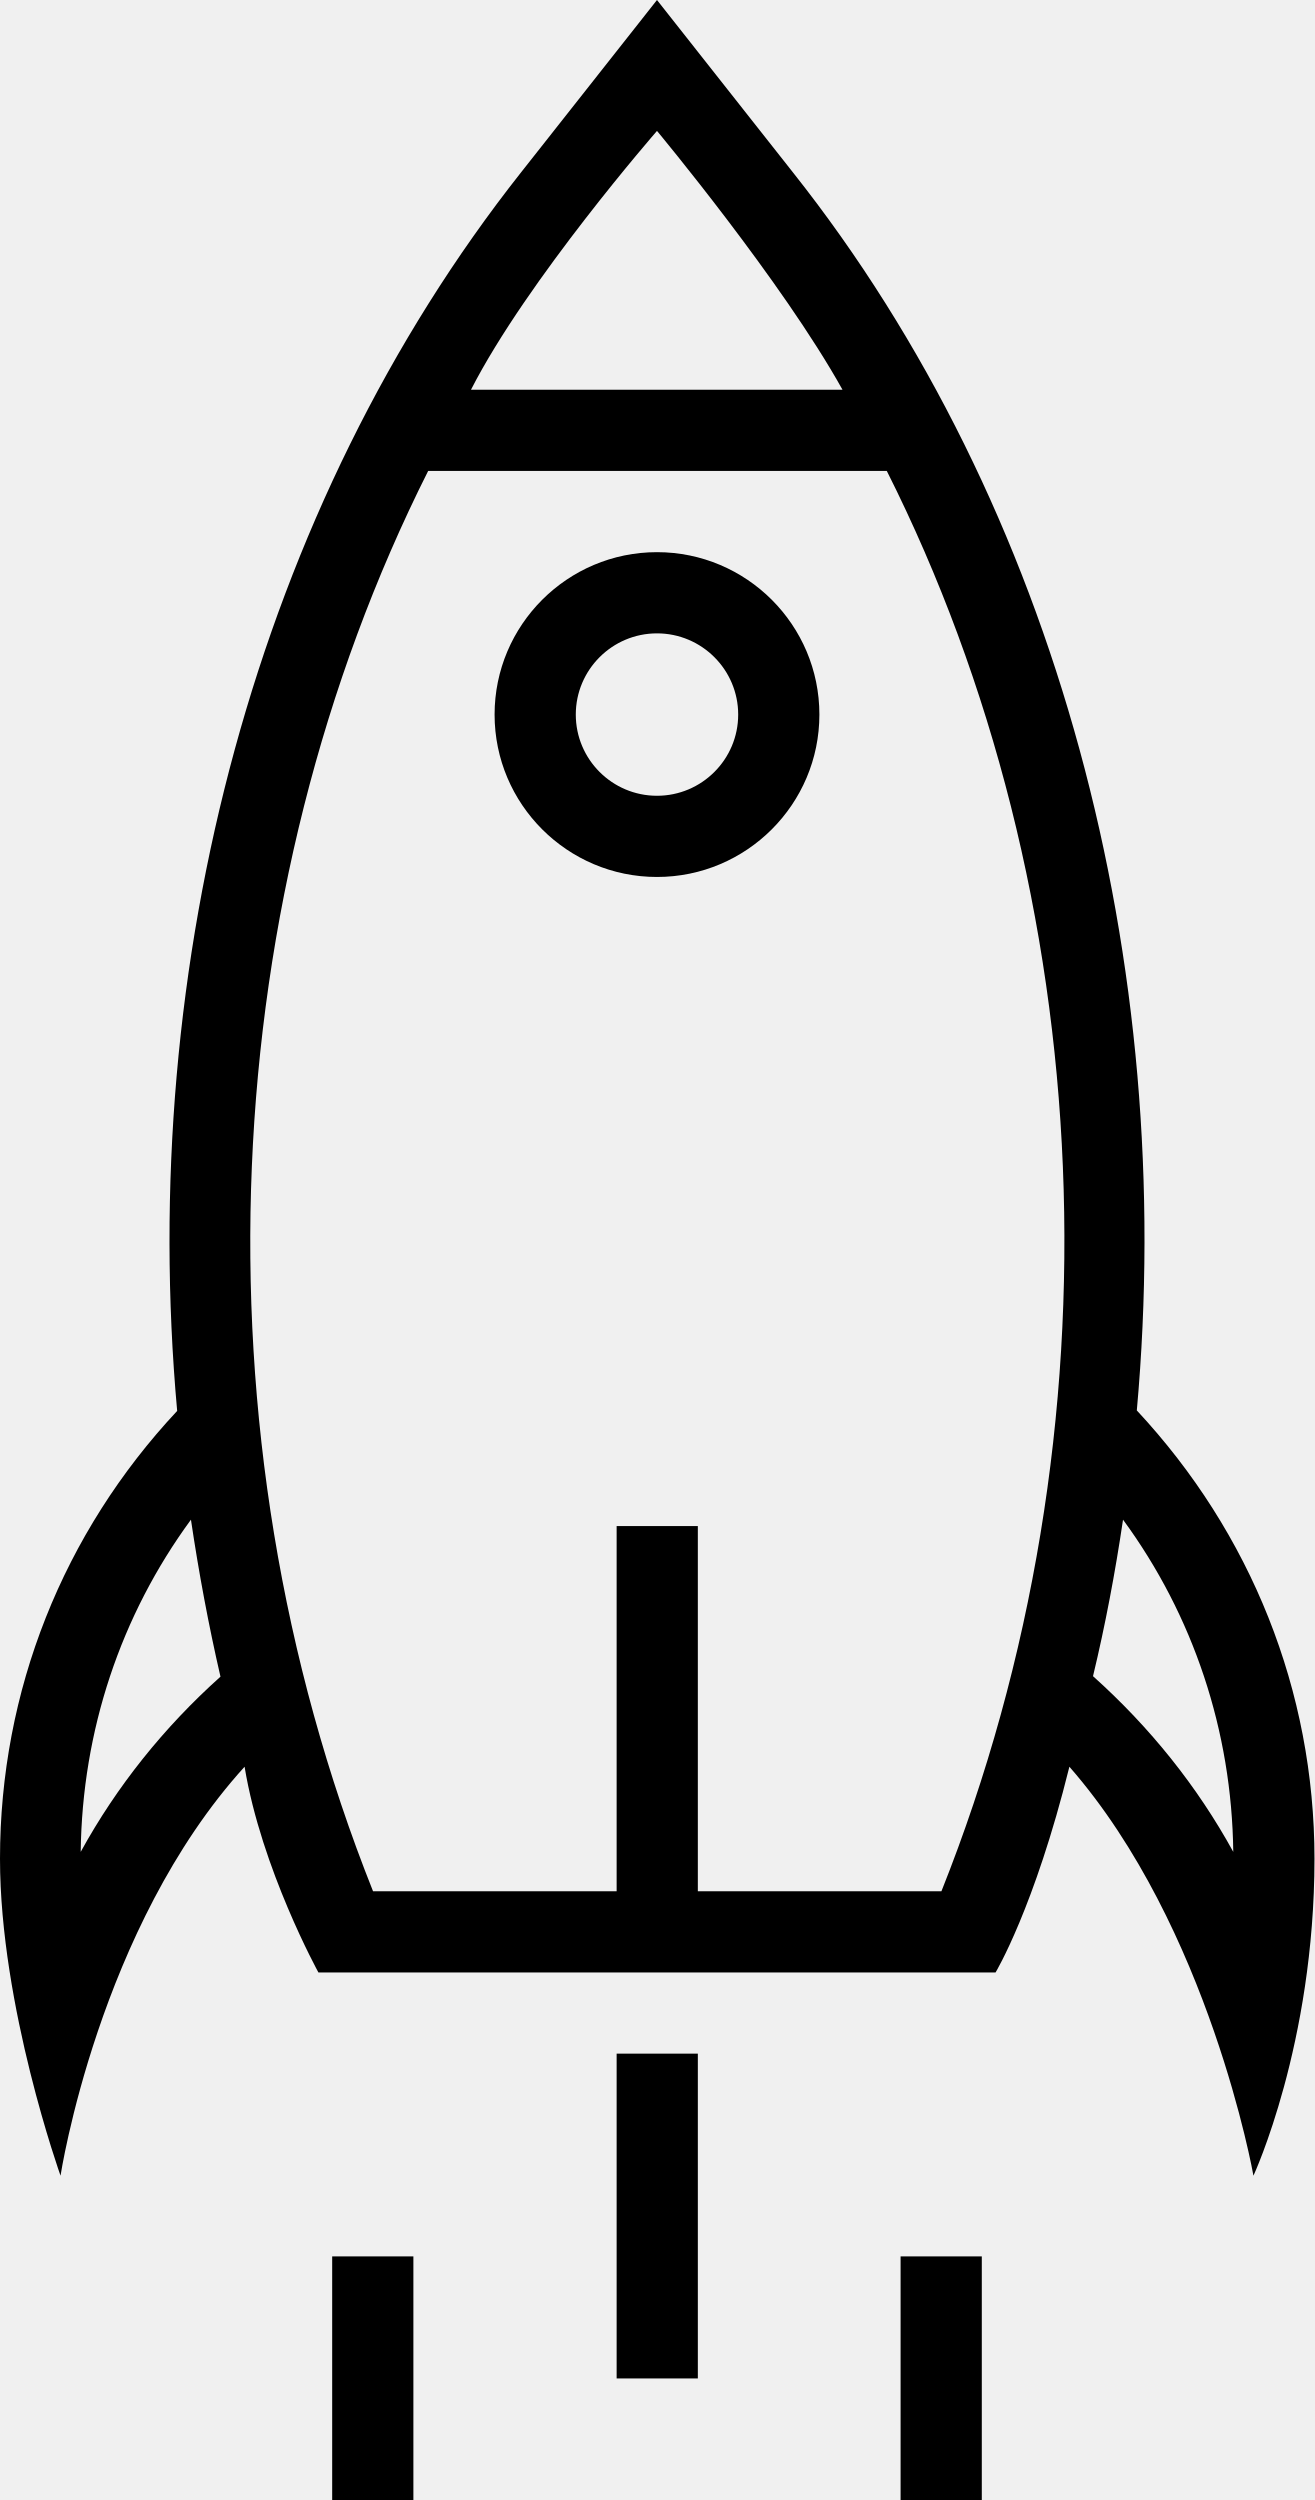
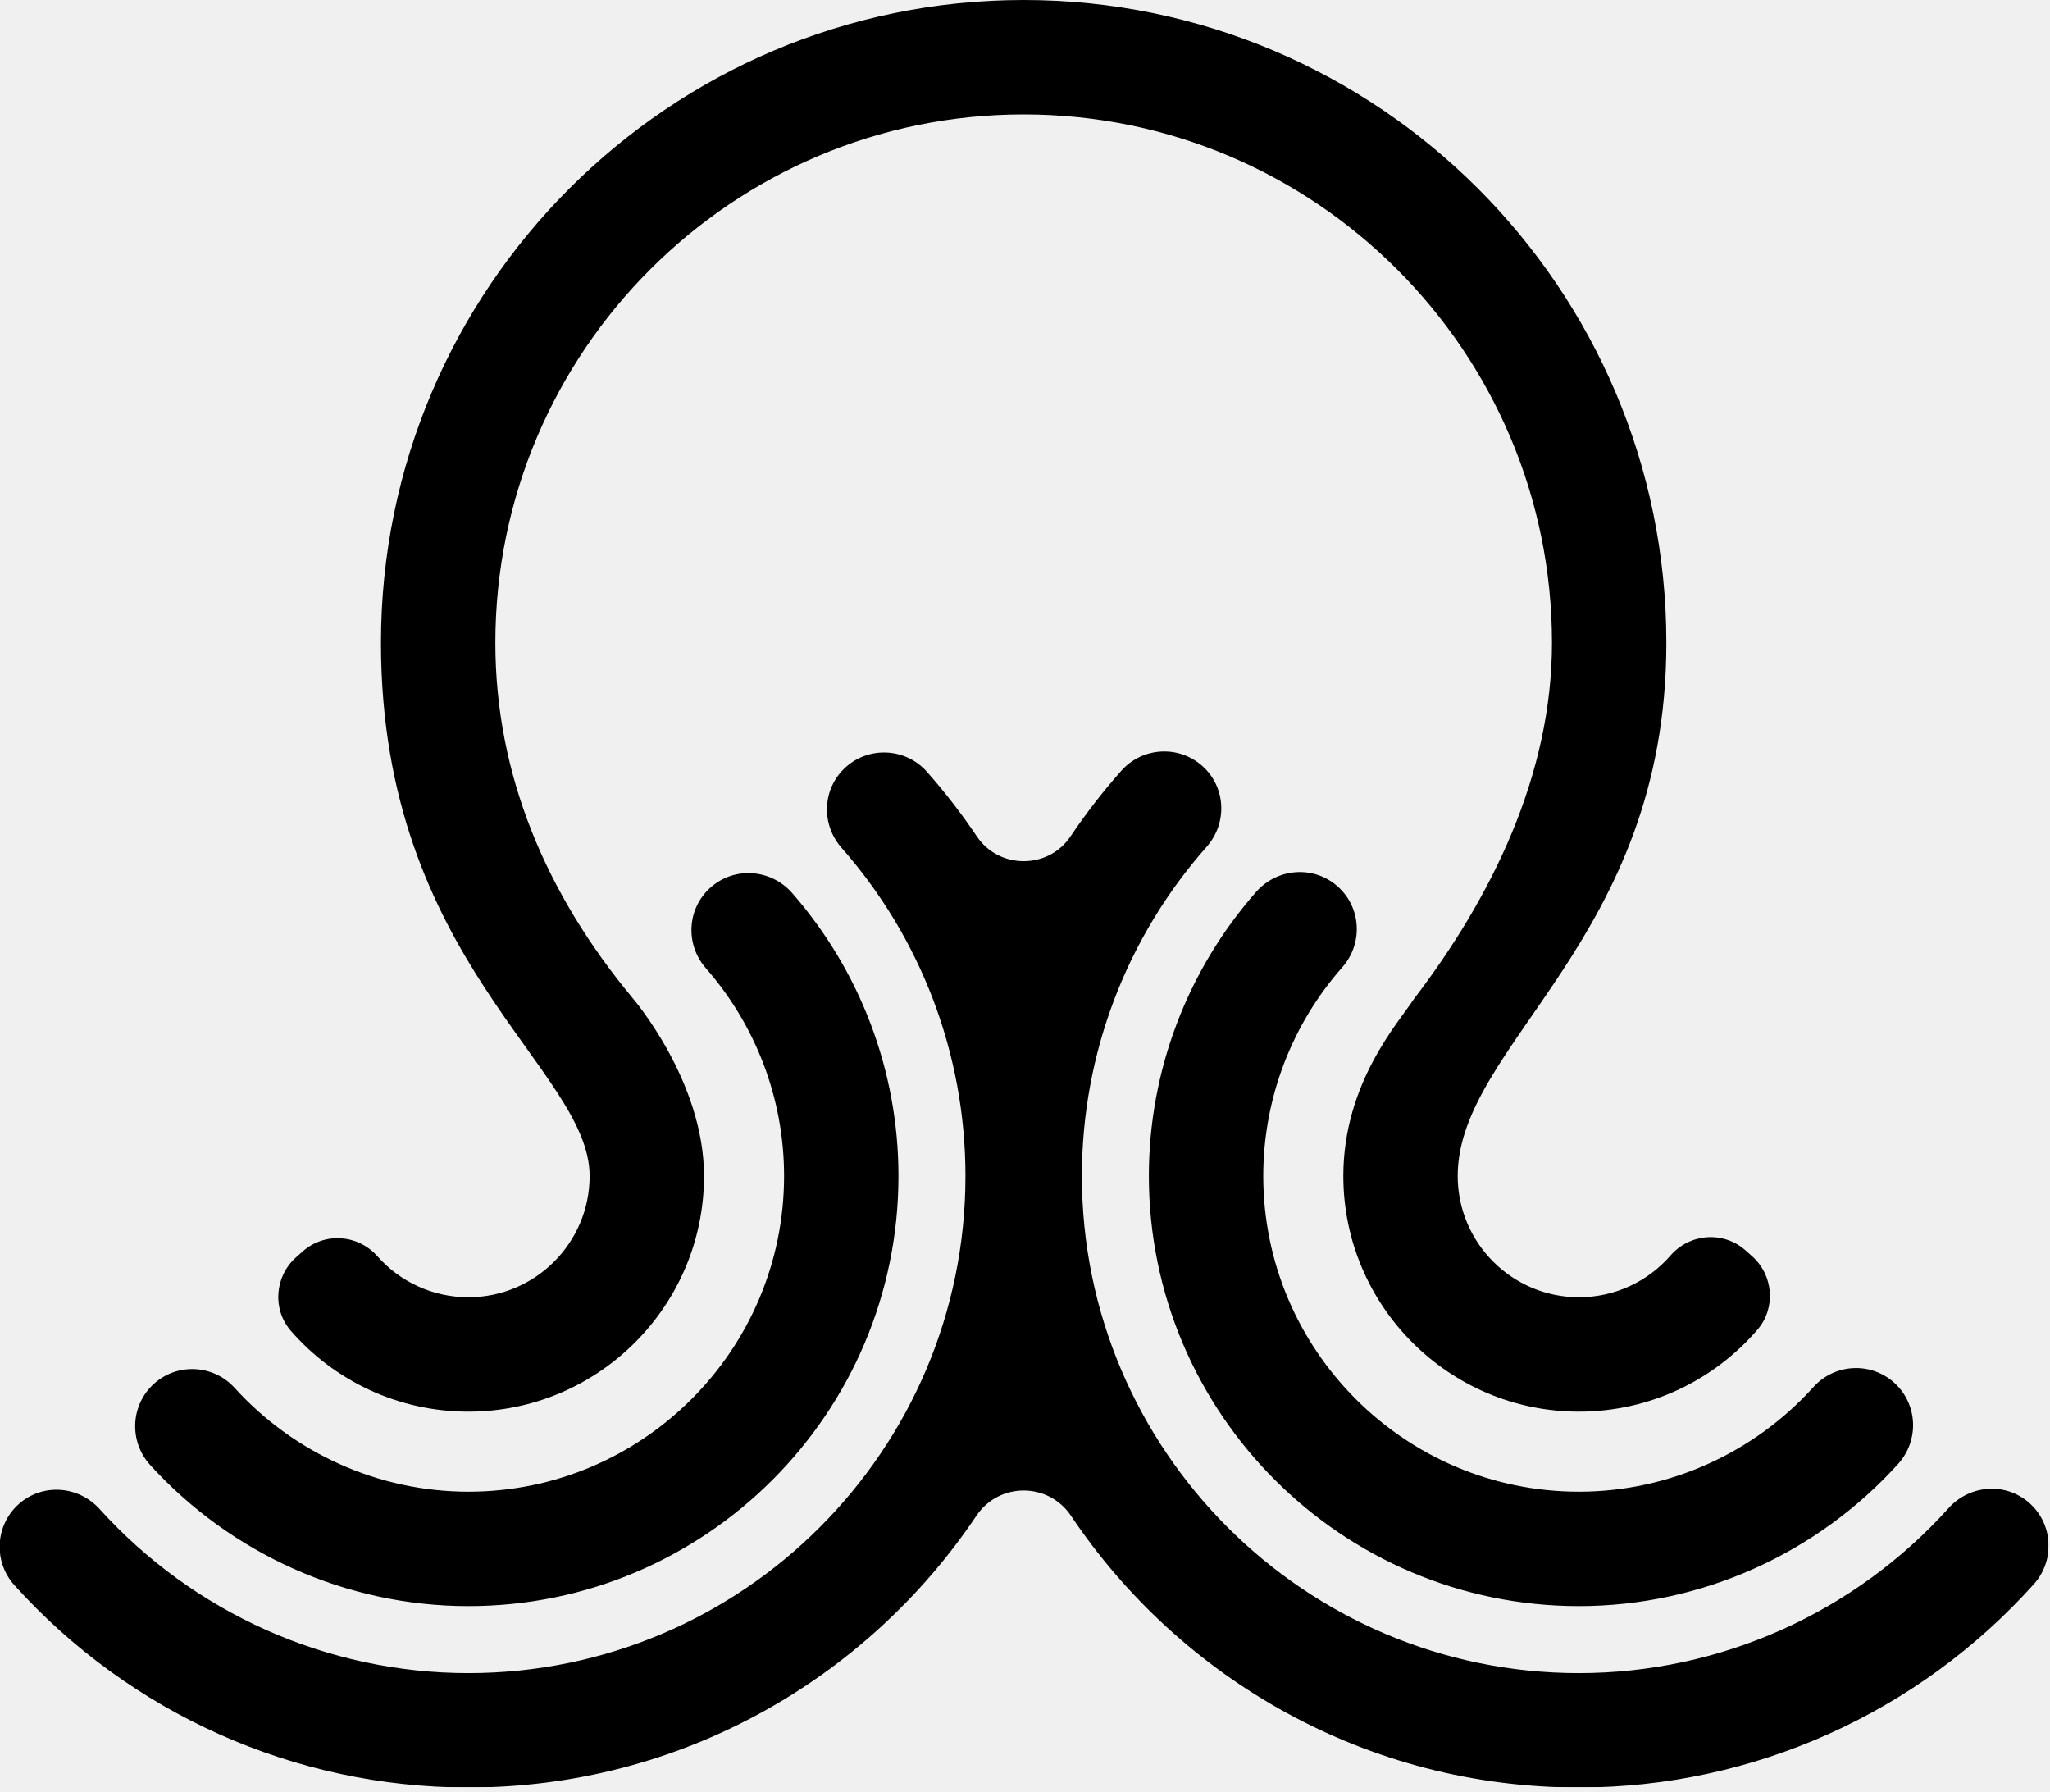
- <svg xmlns="http://www.w3.org/2000/svg" version="1.1" id="Layer_1" x="0px" y="0px" viewBox="0 0 267.1 508" style="enable-background:new 0 0 267.1 508;" xml:space="preserve">
-   <g>
-     <path d="M231,286.6c8.2-90.9-16-183.6-69.9-251.6L133.5,0l-27.6,35C52.1,103.1,27.8,195.8,36,286.7c-23.2,24.8-36,56.9-36,91   c0,30,12.3,64.4,12.3,64.4S20,391.7,49.7,359c3.4,20.7,15,41.8,15,41.8h137.6c0,0,7.9-13.1,15-41.8c28.5,32.6,37.4,83.1,37.4,83.1   s12.4-26.7,12.4-64.4C267.1,343.6,254.2,311.5,231,286.6z M16.4,376.3c0.3-24.6,8.1-48,22.4-67.5c1.6,10.8,3.6,21.5,6,31.9   C33.3,351,23.7,363,16.4,376.3z M133.5,26.6c0,0,25.4,30.5,37.7,52.6H95.7C107.1,56.9,133.5,26.6,133.5,26.6z M191.3,384.3h-49.5   v-74.2h-16.5v74.2H75.8C38.4,290.5,43.8,181.6,87,95.7h93.2C223.4,181.6,228.7,290.5,191.3,384.3z M222.1,340.6   c2.5-10.4,4.5-21,6.1-31.8c14.3,19.5,22.1,42.9,22.4,67.5C243.3,363,233.7,351,222.1,340.6z" />
-     <path d="M133.5,112.2c-18.2,0-33,14.8-33,33s14.8,33,33,33s33-14.8,33-33S151.7,112.2,133.5,112.2z M133.5,161.7   c-9.1,0-16.5-7.4-16.5-16.5s7.4-16.5,16.5-16.5s16.5,7.4,16.5,16.5S142.6,161.7,133.5,161.7z" />
-     <rect x="125.3" y="417.3" width="16.5" height="66" />
-     <rect x="183" y="458.5" width="16.5" height="49.5" />
-     <rect x="67.5" y="458.5" width="16.5" height="49.5" />
+ <svg xmlns="http://www.w3.org/2000/svg" xmlns:xlink="http://www.w3.org/1999/xlink" width="364px" height="318px" viewBox="0 0 364 318" version="1.1">
+   <defs>
+     <polygon id="path-1" points="-2.2759572e-15 3.44169138e-15 363.747 3.44169138e-15 363.747 317.28 -2.2759572e-15 317.28" />
+     <polygon id="path-3" points="-2.2759572e-15 3.44169138e-15 363.747 3.44169138e-15 363.747 317.28 -2.2759572e-15 317.28" />
+   </defs>
+   <g id="Page-1" stroke="none" stroke-width="1" fill="none" fill-rule="evenodd">
+     <g id="Artboard" transform="translate(-18, -41)">
+       <g id="logo_light" transform="translate(18, 41)">
+         <path d="M83.171,285.136 C125.276,285.136 159.532,250.881 159.532,208.775 C159.532,190.004 152.632,172.253 140.664,158.553 C136.917,154.263 130.427,153.768 126.171,157.555 L126.161,157.564 C121.976,161.288 121.638,167.664 125.329,171.879 C134.139,181.939 139.222,194.98 139.222,208.775 C139.222,239.682 114.077,264.825 83.171,264.825 C67.212,264.825 52.173,257.968 41.665,246.394 C37.918,242.267 31.563,241.905 27.399,245.61 C23.157,249.386 22.853,255.89 26.675,260.09 C40.988,275.819 61.456,285.136 83.171,285.136" id="Fill-1" fill="#000000" fill-rule="nonzero" />
+         <g id="Group-5">
+           <g id="Fill-2-Clipped">
+             <mask id="mask-2" fill="white">
+               <use xlink:href="#path-1" />
+             </mask>
+             <g id="path-1" />
+             <path d="M83.171,250.611 C106.24,250.611 125.007,231.843 125.007,208.775 C125.007,191.895 112.343,177.208 112.343,177.208 C96.935,158.67 87.958,137.511 87.958,114.116 C87.958,62.393 130.038,20.311 181.763,20.311 C233.487,20.311 275.568,62.393 275.568,114.116 C275.568,137.578 264.852,159.304 251.059,177.344 C248.377,181.482 238.521,192.253 238.521,208.775 C238.521,231.843 257.286,250.611 280.354,250.611 C292.93,250.611 304.343,245.035 312.062,236.052 C315.365,232.207 314.893,226.39 311.105,223.02 L309.939,221.982 C306.022,218.495 300.049,218.942 296.61,222.9 C292.639,227.472 286.79,230.301 280.354,230.301 C268.485,230.301 258.831,220.644 258.831,208.775 C258.831,185.283 295.88,166.907 295.88,114.116 C295.88,51.194 244.687,3.44169138e-15 181.763,3.44169138e-15 C118.839,3.44169138e-15 67.647,51.194 67.647,114.116 C67.647,170.709 104.697,189.719 104.697,208.775 C104.697,220.644 95.041,230.301 83.171,230.301 C76.795,230.301 70.99,227.525 67.019,223.028 C63.568,219.121 57.635,218.704 53.741,222.169 L52.577,223.204 C48.777,226.586 48.311,232.435 51.652,236.27 C59.367,245.126 70.697,250.611 83.171,250.611" id="Fill-2" fill="#000000" fill-rule="nonzero" mask="url(#mask-2)" />
+           </g>
+           <g id="Fill-4-Clipped">
+             <mask id="mask-4" fill="white">
+               <use xlink:href="#path-3" />
+             </mask>
+             <g id="path-3" />
+             <path d="M280.354,297.029 C231.689,297.029 192.1,257.44 192.1,208.775 C192.1,186.954 200.136,166.284 214.246,150.339 C217.977,146.125 217.682,139.722 213.477,135.981 L213.464,135.969 C209.271,132.238 202.842,132.626 199.113,136.821 C195.831,140.514 192.814,144.412 190.078,148.489 C186.142,154.357 177.379,154.347 173.442,148.48 C170.756,144.478 167.797,140.649 164.584,137.016 C160.861,132.807 154.42,132.416 150.222,136.152 L150.208,136.165 C146.011,139.9 145.71,146.289 149.423,150.506 C163.445,166.427 171.427,187.029 171.427,208.775 C171.427,257.44 131.835,297.029 83.171,297.029 C58.066,297.029 34.328,286.309 17.698,267.914 C13.924,263.739 7.547,263.276 3.343,267.018 L3.339,267.022 C-0.873,270.77 -1.214,277.235 2.561,281.422 C23.014,304.106 52.243,317.34 83.171,317.34 C120.725,317.34 153.867,298.164 173.363,269.098 C177.375,263.116 186.151,263.116 190.163,269.098 C209.659,298.164 242.801,317.34 280.354,317.34 C311.37,317.34 340.678,304.03 361.141,281.227 C364.9,277.036 364.556,270.584 360.35,266.841 C356.139,263.094 349.749,263.565 345.98,267.755 C329.341,286.248 305.532,297.029 280.354,297.029" id="Fill-4" fill="#000000" fill-rule="nonzero" mask="url(#mask-4)" />
+           </g>
+         </g>
+         <path d="M280.354,264.825 C249.446,264.825 224.304,239.682 224.304,208.775 C224.304,194.909 229.438,181.805 238.332,171.725 C242.048,167.512 241.72,161.113 237.522,157.379 L237.512,157.369 C233.263,153.588 226.789,154.078 223.032,158.349 C210.957,172.076 203.993,189.912 203.993,208.775 C203.993,250.881 238.247,285.136 280.354,285.136 C302.162,285.136 322.712,275.743 337.033,259.894 C340.834,255.688 340.525,249.2 336.291,245.432 C332.115,241.715 325.739,242.089 321.997,246.241 C311.482,257.907 296.382,264.825 280.354,264.825" id="Fill-6" fill="#000000" fill-rule="nonzero" />
+       </g>
+     </g>
  </g>
</svg>
